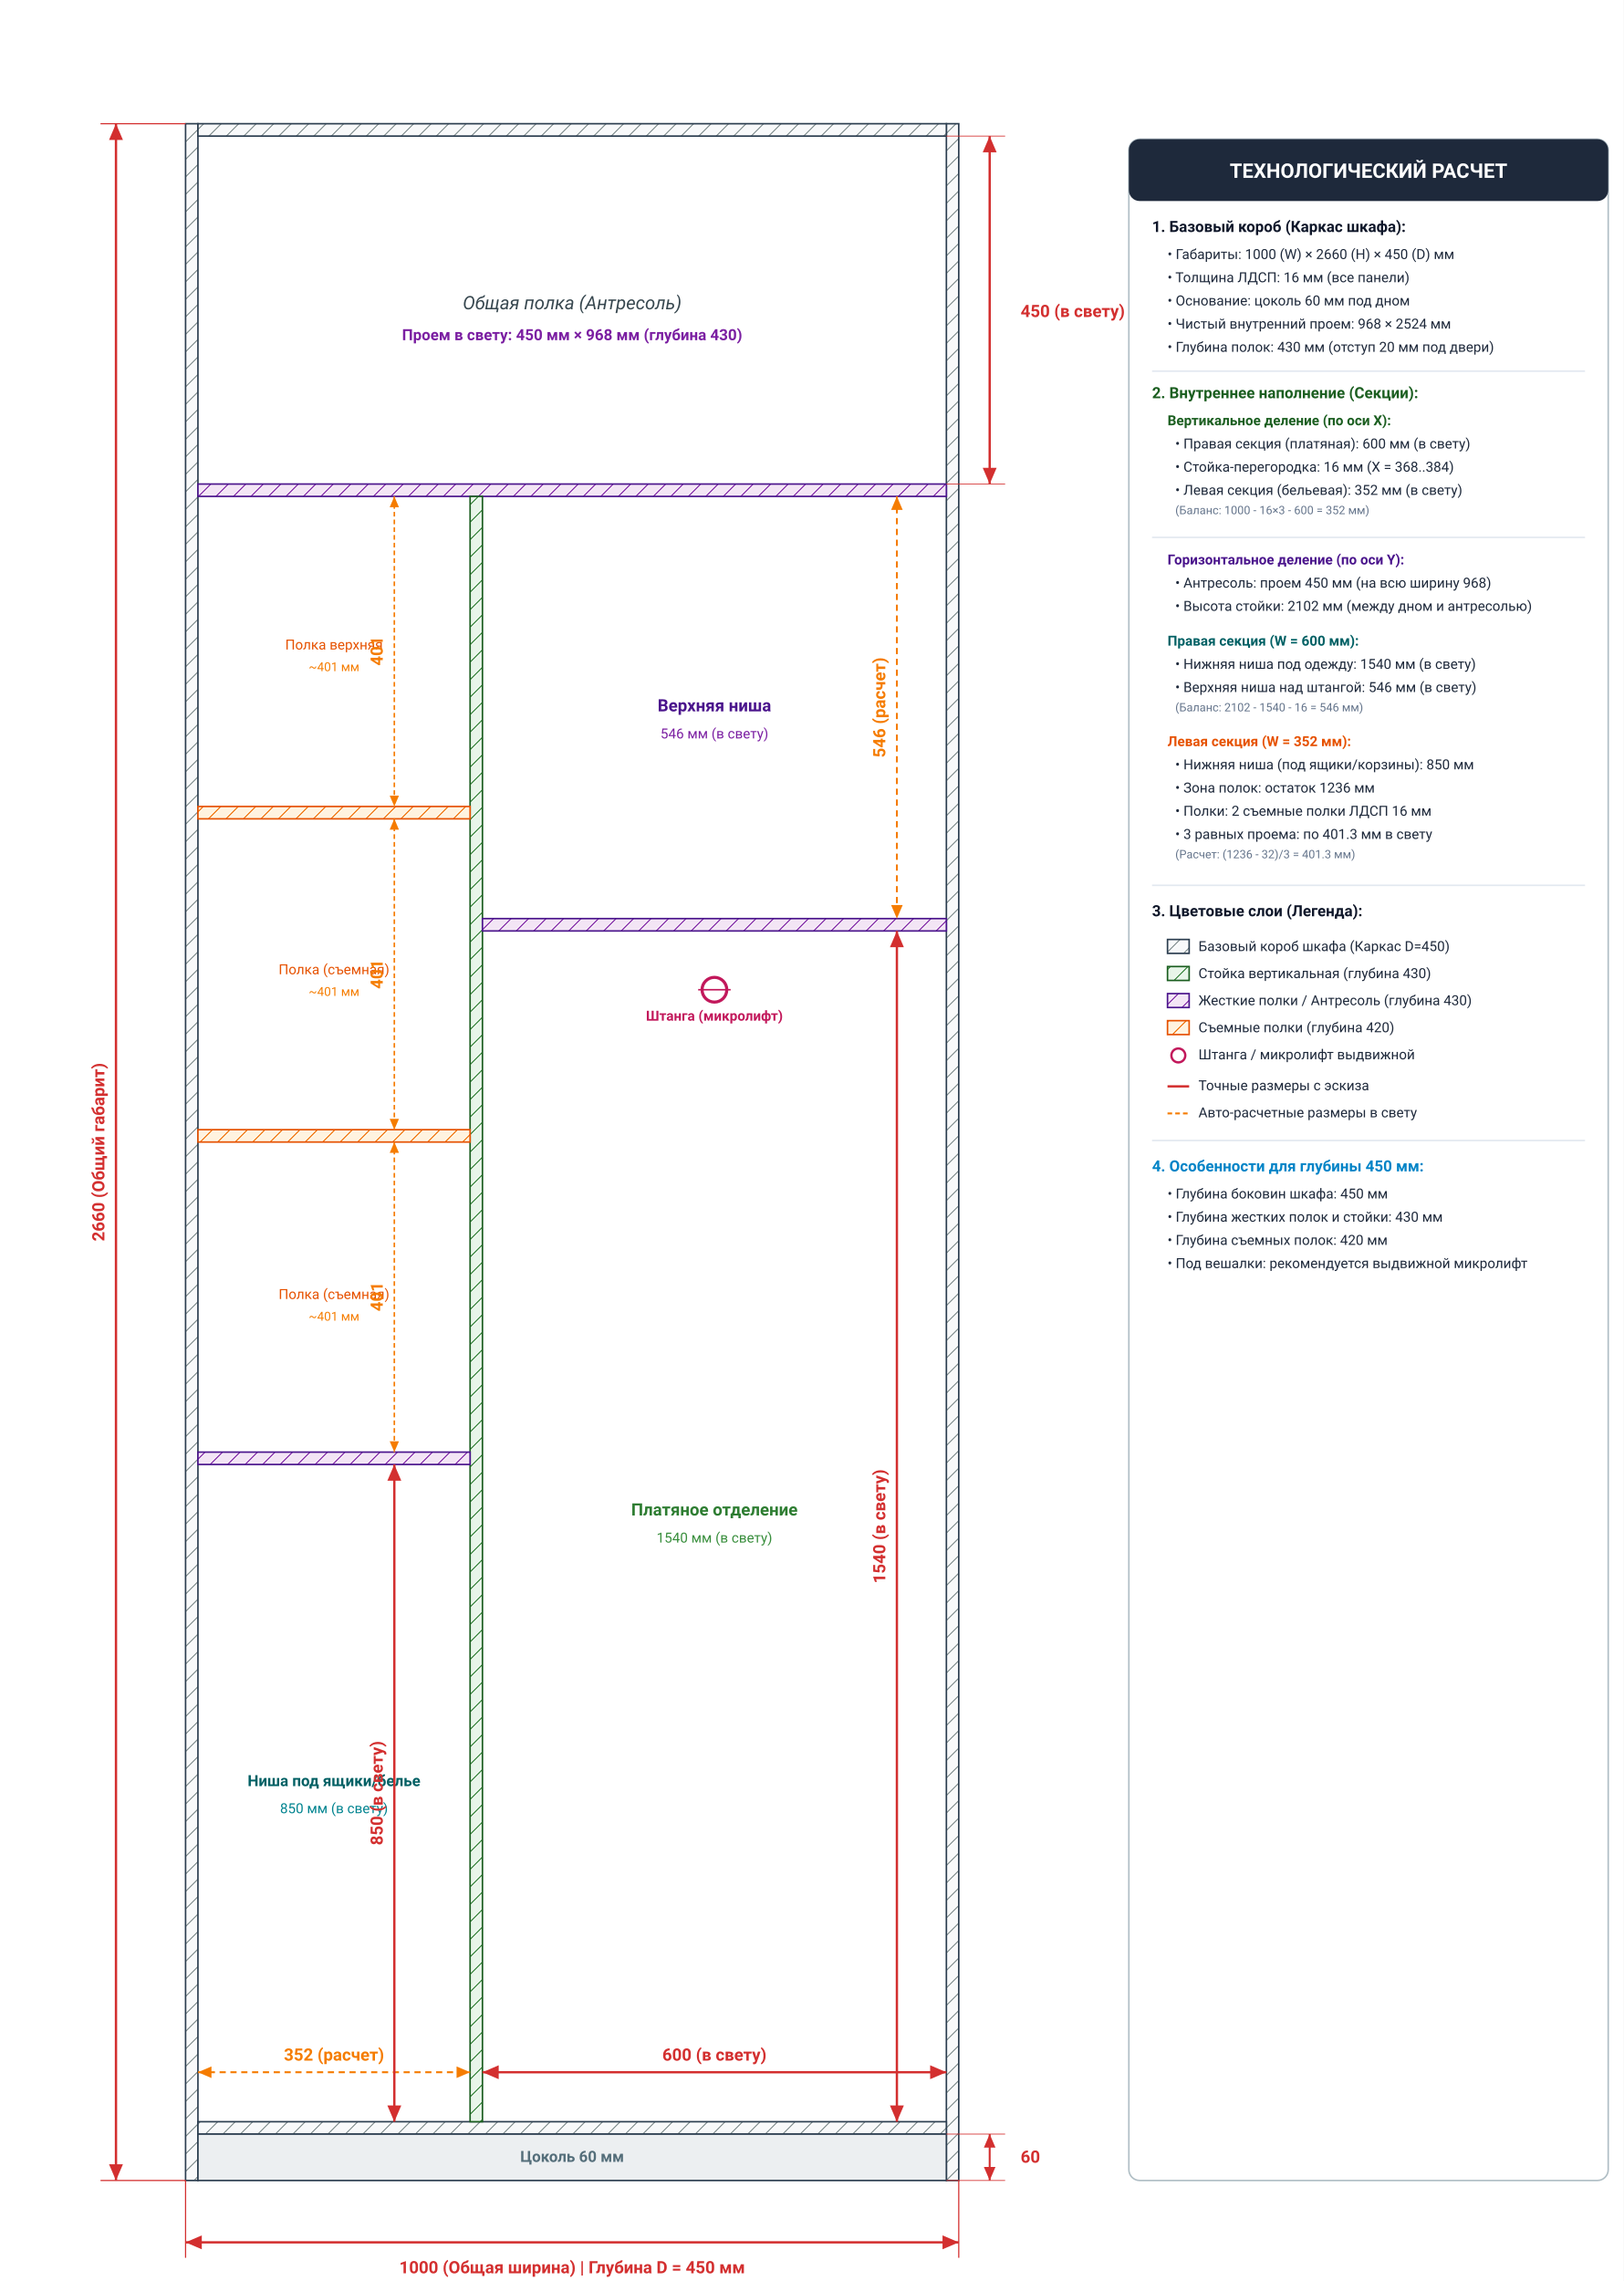
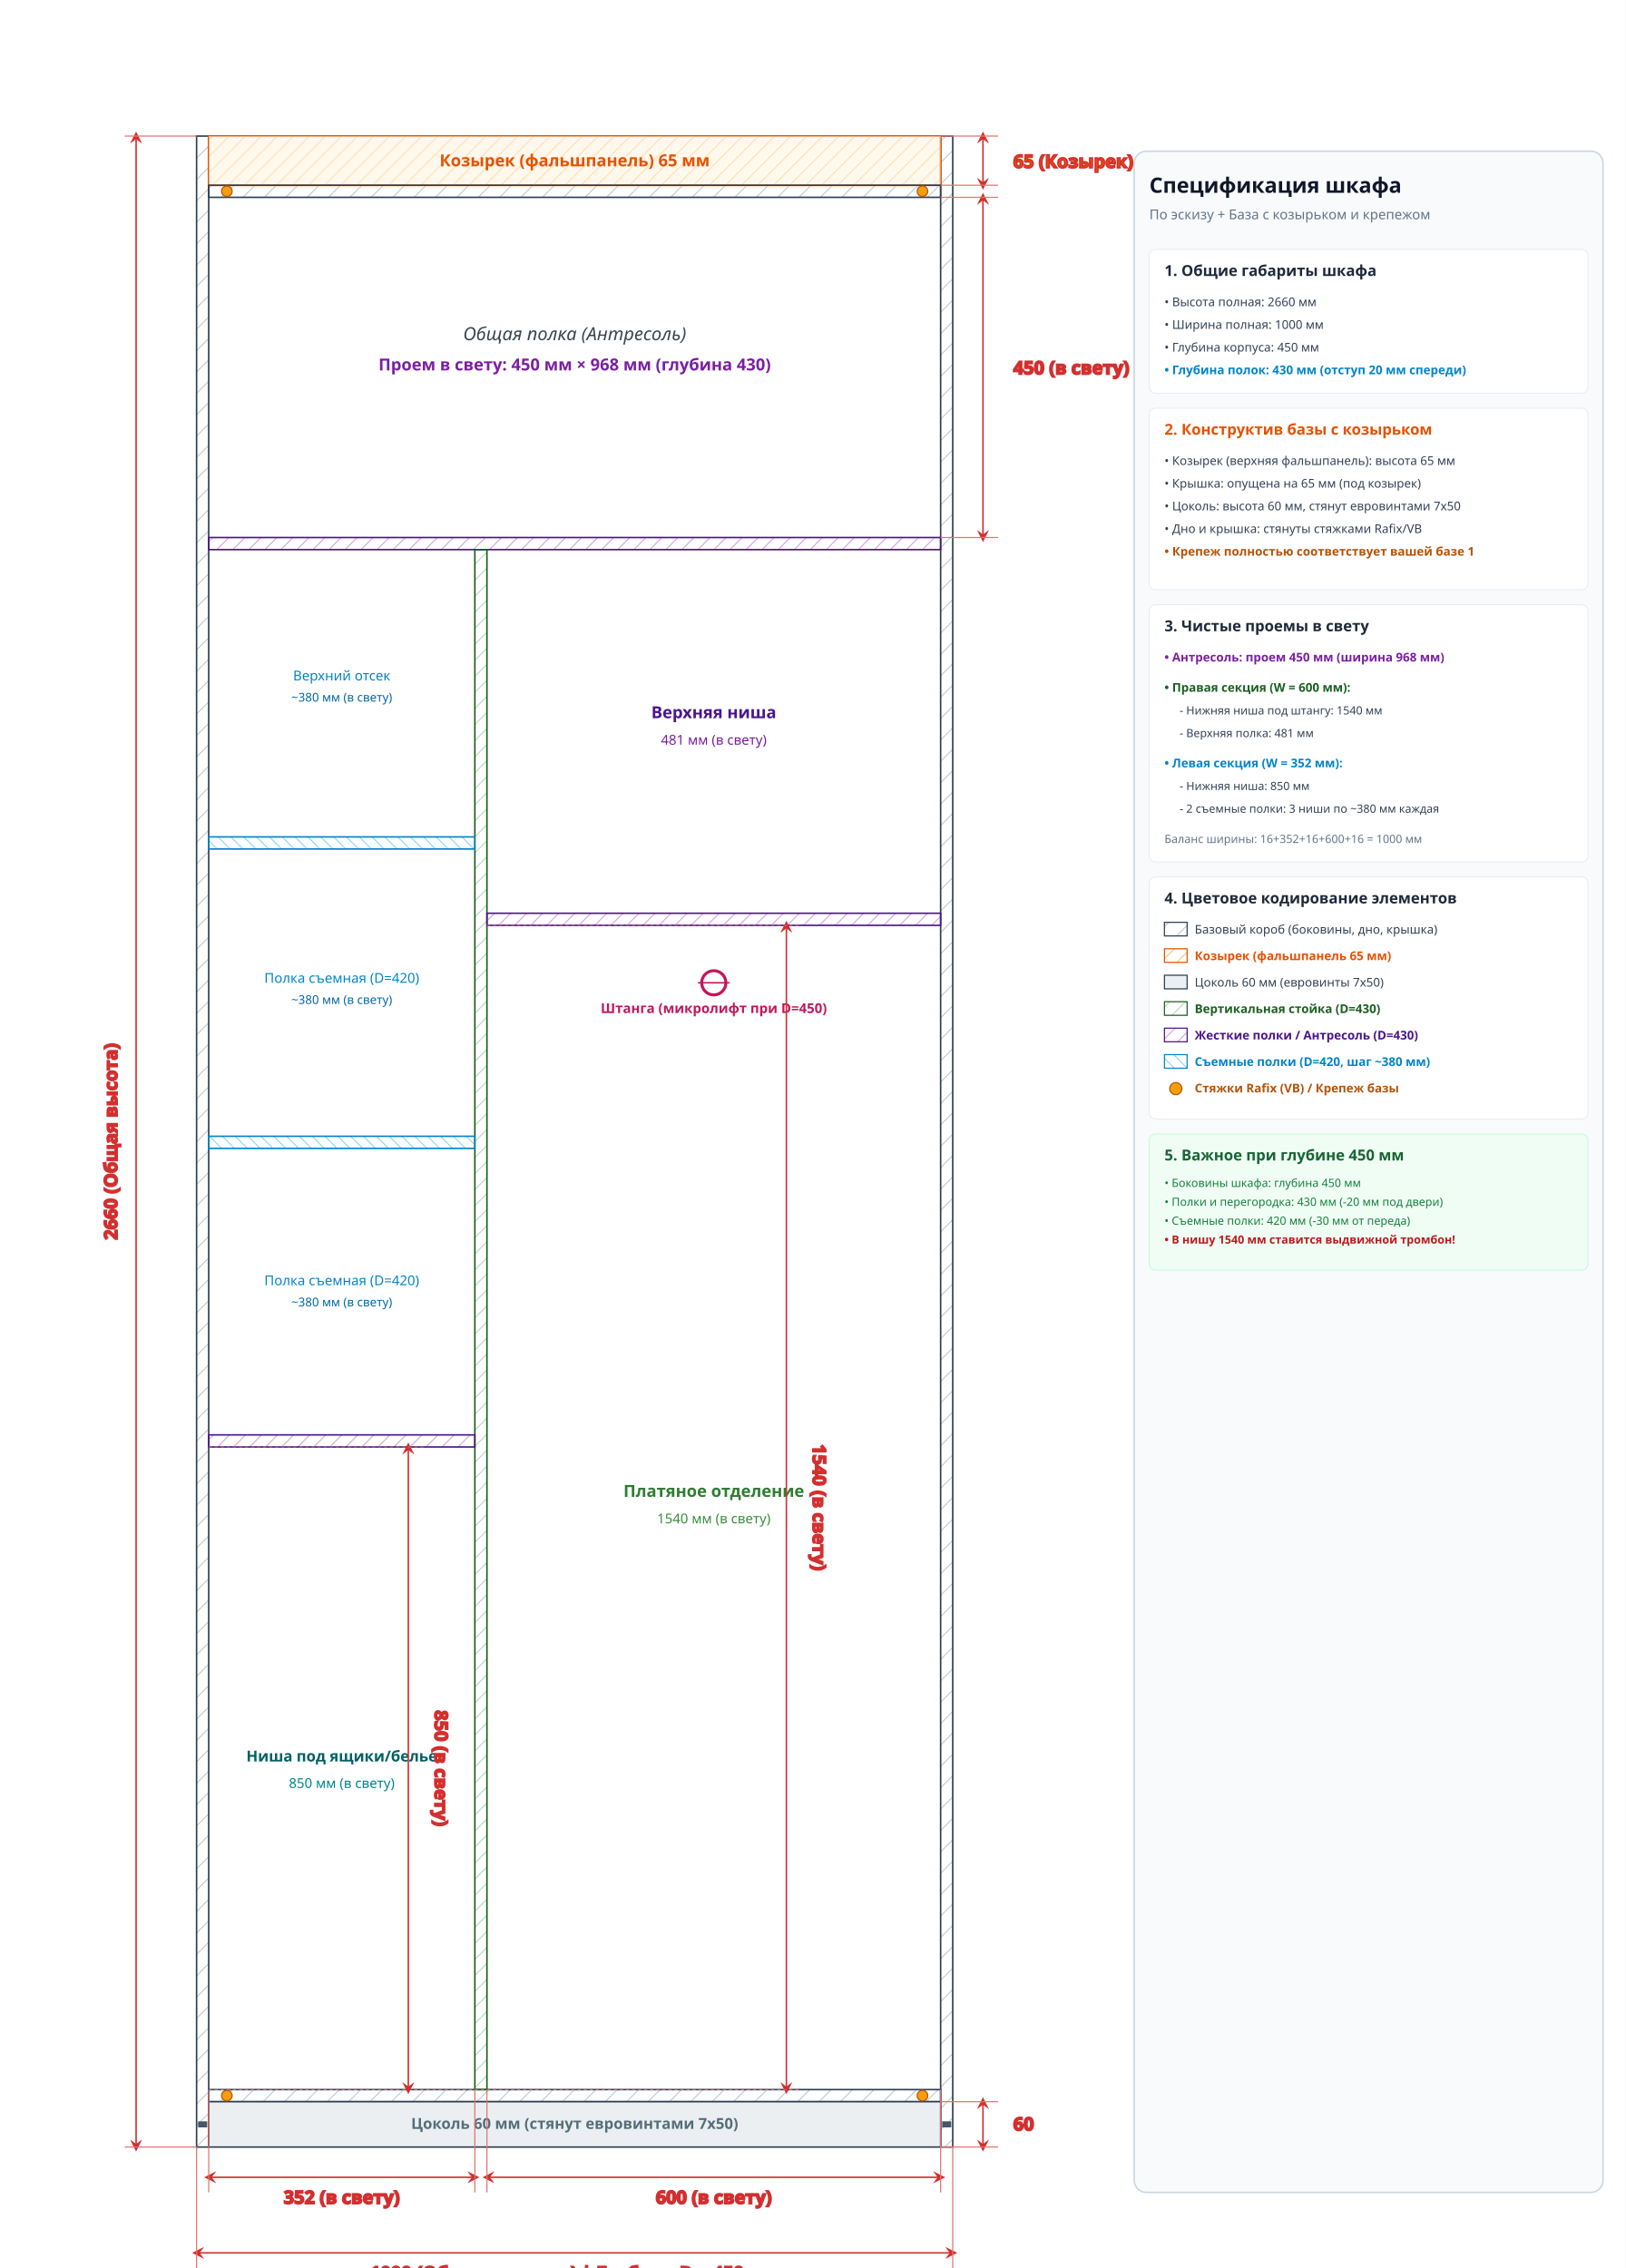
- <svg xmlns="http://www.w3.org/2000/svg" viewBox="-240 -160 2100 2950" width="100%" height="100%" style="background-color: #ffffff; font-family: 'Segoe UI', Roboto, Helvetica, sans-serif;">
+ <svg xmlns="http://www.w3.org/2000/svg" viewBox="-260 -180 2150 3000" width="100%" height="100%" font-family="Segoe UI, -apple-system, sans-serif">
  <defs>
-     <pattern id="hatch-carcass" width="16" height="16" patternTransform="rotate(45 0 0)" patternUnits="userSpaceOnUse">
-       <rect width="16" height="16" fill="#f8f9fa" />
-       <line x1="0" y1="0" x2="0" y2="16" stroke="#7f8c8d" stroke-width="2.5" />
+     <marker id="arrow-start" markerWidth="10" markerHeight="10" refX="5" refY="5" orient="auto">
+       <path d="M10,1 L2,5 L10,9 L7,5 Z" fill="#d32f2f" />
+     </marker>
+     <marker id="arrow-end" markerWidth="10" markerHeight="10" refX="5" refY="5" orient="auto">
+       <path d="M0,1 L8,5 L0,9 L3,5 Z" fill="#d32f2f" />
+     </marker>
+     <pattern id="hatch-carcass" width="20" height="20" patternTransform="rotate(45)" patternUnits="userSpaceOnUse">
+       <line x1="0" y1="0" x2="0" y2="20" stroke="#b0bec5" stroke-width="2" />
    </pattern>
-     <pattern id="hatch-post" width="16" height="16" patternTransform="rotate(45 0 0)" patternUnits="userSpaceOnUse">
-       <rect width="16" height="16" fill="#e8f5e9" />
-       <line x1="0" y1="0" x2="0" y2="16" stroke="#2e7d32" stroke-width="2.5" />
+     <pattern id="hatch-fixed" width="15" height="15" patternTransform="rotate(45)" patternUnits="userSpaceOnUse">
+       <line x1="0" y1="0" x2="0" y2="15" stroke="#ba68c8" stroke-width="1.5" />
    </pattern>
-     <pattern id="hatch-fixed" width="16" height="16" patternTransform="rotate(45 0 0)" patternUnits="userSpaceOnUse">
-       <rect width="16" height="16" fill="#f3e5f5" />
-       <line x1="0" y1="0" x2="0" y2="16" stroke="#7b1fa2" stroke-width="2.5" />
+     <pattern id="hatch-removable" width="12" height="12" patternTransform="rotate(-45)" patternUnits="userSpaceOnUse">
+       <line x1="0" y1="0" x2="0" y2="12" stroke="#38bdf8" stroke-width="1.5" />
    </pattern>
-     <pattern id="hatch-removable" width="16" height="16" patternTransform="rotate(45 0 0)" patternUnits="userSpaceOnUse">
-       <rect width="16" height="16" fill="#fff3e0" />
-       <line x1="0" y1="0" x2="0" y2="16" stroke="#ef6c00" stroke-width="2.5" />
+     <pattern id="hatch-post" width="15" height="15" patternTransform="rotate(45)" patternUnits="userSpaceOnUse">
+       <line x1="0" y1="0" x2="0" y2="15" stroke="#81c784" stroke-width="1.5" />
    </pattern>
-     <marker id="arr-red-start" markerWidth="8" markerHeight="8" refX="1" refY="4" orient="auto">
-       <path d="M8,1 L1,4 L8,7 z" fill="#d32f2f" />
-     </marker>
-     <marker id="arr-red-end" markerWidth="8" markerHeight="8" refX="7" refY="4" orient="auto">
-       <path d="M0,1 L7,4 L0,7 z" fill="#d32f2f" />
-     </marker>
-     <marker id="arr-warn-start" markerWidth="8" markerHeight="8" refX="1" refY="4" orient="auto">
-       <path d="M8,1 L1,4 L8,7 z" fill="#f57c00" />
-     </marker>
-     <marker id="arr-warn-end" markerWidth="8" markerHeight="8" refX="7" refY="4" orient="auto">
-       <path d="M0,1 L7,4 L0,7 z" fill="#f57c00" />
-     </marker>
+     <pattern id="hatch-visor" width="15" height="15" patternTransform="rotate(45)" patternUnits="userSpaceOnUse">
+       <line x1="0" y1="0" x2="0" y2="15" stroke="#ffb74d" stroke-width="2" />
+     </pattern>
  </defs>
  <g id="background">
-     <rect x="-240" y="-160" width="2100" height="2950" fill="#ffffff" />
+     <rect x="-260" y="-180" width="2150" height="3000" fill="#ffffff" />
  </g>
  <g id="cabinet" stroke-linecap="square">
    <rect x="0" y="0" width="16" height="2660" fill="url(#hatch-carcass)" stroke="#2c3e50" stroke-width="2" />
    <rect x="984" y="0" width="16" height="2660" fill="url(#hatch-carcass)" stroke="#2c3e50" stroke-width="2" />
-     <rect x="16" y="0" width="968" height="16" fill="url(#hatch-carcass)" stroke="#2c3e50" stroke-width="2" />
+     <rect x="16" y="0" width="968" height="65" fill="url(#hatch-visor)" stroke="#e65100" stroke-width="2.5" />
+     <rect x="16" y="0" width="968" height="65" fill="#fff3e0" opacity="0.6" />
+     <text x="500" y="40" font-size="22" fill="#e65100" font-weight="bold" text-anchor="middle">Козырек (фальшпанель) 65 мм</text>
+     <rect x="16" y="65" width="968" height="16" fill="url(#hatch-carcass)" stroke="#2c3e50" stroke-width="2" />
    <rect x="16" y="2584" width="968" height="16" fill="url(#hatch-carcass)" stroke="#2c3e50" stroke-width="2" />
    <rect x="16" y="2600" width="968" height="60" fill="#eceff1" stroke="#2c3e50" stroke-width="2" />
-     <text x="500" y="2636" font-size="20" fill="#546e7a" font-weight="bold" text-anchor="middle">Цоколь 60 мм</text>
-     <rect x="16" y="466" width="968" height="16" fill="url(#hatch-fixed)" stroke="#4a148c" stroke-width="2" />
-     <text x="500" y="240" font-size="24" fill="#37474f" font-style="italic" text-anchor="middle">Общая полка (Антресоль)</text>
-     <text x="500" y="280" font-size="20" fill="#7b1fa2" font-weight="bold" text-anchor="middle">Проем в свету: 450 мм × 968 мм (глубина 430)</text>
-     <rect x="368" y="482" width="16" height="2102" fill="url(#hatch-post)" stroke="#1b5e20" stroke-width="2" />
+     <text x="500" y="2636" font-size="20" fill="#546e7a" font-weight="bold" text-anchor="middle">Цоколь 60 мм (стянут евровинтами 7х50)</text>
+     <rect x="16" y="531" width="968" height="16" fill="url(#hatch-fixed)" stroke="#4a148c" stroke-width="2" />
+     <text x="500" y="270" font-size="24" fill="#37474f" font-style="italic" text-anchor="middle">Общая полка (Антресоль)</text>
+     <text x="500" y="310" font-size="22" fill="#7b1fa2" font-weight="bold" text-anchor="middle">Проем в свету: 450 мм × 968 мм (глубина 430)</text>
+     <rect x="368" y="547" width="16" height="2037" fill="url(#hatch-post)" stroke="#1b5e20" stroke-width="2" />
    <rect x="384" y="1028" width="600" height="16" fill="url(#hatch-fixed)" stroke="#4a148c" stroke-width="2" />
-     <text x="684" y="760" font-size="22" fill="#4a148c" font-weight="bold" text-anchor="middle">Верхняя ниша</text>
-     <text x="684" y="795" font-size="18" fill="#7b1fa2" text-anchor="middle">546 мм (в свету)</text>
+     <text x="684" y="770" font-size="22" fill="#4a148c" font-weight="bold" text-anchor="middle">Верхняя ниша</text>
+     <text x="684" y="805" font-size="18" fill="#7b1fa2" text-anchor="middle">481 мм (в свету)</text>
    <circle cx="684" cy="1120" r="16" fill="none" stroke="#c2185b" stroke-width="4" />
    <line x1="664" y1="1120" x2="704" y2="1120" stroke="#c2185b" stroke-width="2" />
-     <text x="684" y="1160" font-size="18" fill="#c2185b" font-weight="bold" text-anchor="middle">Штанга (микролифт)</text>
+     <text x="684" y="1160" font-size="18" fill="#c2185b" font-weight="bold" text-anchor="middle">Штанга (микролифт при D=450)</text>
    <text x="684" y="1800" font-size="22" fill="#2e7d32" font-weight="bold" text-anchor="middle">Платяное отделение</text>
    <text x="684" y="1835" font-size="18" fill="#388e3c" text-anchor="middle">1540 мм (в свету)</text>
    <rect x="16" y="1718" width="352" height="16" fill="url(#hatch-fixed)" stroke="#4a148c" stroke-width="2" />
    <text x="192" y="2150" font-size="20" fill="#006064" font-weight="bold" text-anchor="middle">Ниша под ящики/белье</text>
    <text x="192" y="2185" font-size="18" fill="#00838f" text-anchor="middle">850 мм (в свету)</text>
-     <rect x="16" y="1301" width="352" height="16" fill="url(#hatch-removable)" stroke="#e65100" stroke-width="2" />
-     <text x="192" y="1520" font-size="18" fill="#e65100" text-anchor="middle">Полка (съемная)</text>
-     <text x="192" y="1548" font-size="16" fill="#f57c00" text-anchor="middle">~401 мм</text>
-     <rect x="16" y="883" width="352" height="16" fill="url(#hatch-removable)" stroke="#e65100" stroke-width="2" />
-     <text x="192" y="1100" font-size="18" fill="#e65100" text-anchor="middle">Полка (съемная)</text>
-     <text x="192" y="1128" font-size="16" fill="#f57c00" text-anchor="middle">~401 мм</text>
-     <text x="192" y="680" font-size="18" fill="#e65100" text-anchor="middle">Полка верхняя</text>
-     <text x="192" y="708" font-size="16" fill="#f57c00" text-anchor="middle">~401 мм</text>
+     <rect x="16" y="1323" width="352" height="16" fill="url(#hatch-removable)" stroke="#0284c7" stroke-width="2" />
+     <text x="192" y="1520" font-size="18" fill="#0284c7" text-anchor="middle">Полка съемная (D=420)</text>
+     <text x="192" y="1548" font-size="16" fill="#0369a1" text-anchor="middle">~380 мм (в свету)</text>
+     <rect x="16" y="927" width="352" height="16" fill="url(#hatch-removable)" stroke="#0284c7" stroke-width="2" />
+     <text x="192" y="1120" font-size="18" fill="#0284c7" text-anchor="middle">Полка съемная (D=420)</text>
+     <text x="192" y="1148" font-size="16" fill="#0369a1" text-anchor="middle">~380 мм (в свету)</text>
+     <text x="192" y="720" font-size="18" fill="#0284c7" text-anchor="middle">Верхний отсек</text>
+     <text x="192" y="748" font-size="16" fill="#0369a1" text-anchor="middle">~380 мм (в свету)</text>
+     <circle cx="40" cy="2592" r="7" fill="#f59e0b" stroke="#b45309" stroke-width="1.5" />
+     <circle cx="960" cy="2592" r="7" fill="#f59e0b" stroke="#b45309" stroke-width="1.5" />
+     <circle cx="40" cy="73" r="7" fill="#f59e0b" stroke="#b45309" stroke-width="1.5" />
+     <circle cx="960" cy="73" r="7" fill="#f59e0b" stroke="#b45309" stroke-width="1.5" />
+     <rect x="2" y="2626" width="12" height="8" fill="#475569" />
+     <rect x="986" y="2626" width="12" height="8" fill="#475569" />
  </g>
-   <g id="dimensions" font-size="22" font-weight="bold">
-     <line x1="-90" y1="0" x2="-90" y2="2660" stroke="#d32f2f" stroke-width="3" marker-start="url(#arr-red-start)" marker-end="url(#arr-red-end)" />
-     <line x1="-110" y1="0" x2="0" y2="0" stroke="#d32f2f" stroke-width="1.5" />
-     <line x1="-110" y1="2660" x2="0" y2="2660" stroke="#d32f2f" stroke-width="1.5" />
-     <text x="-105" y="1330" fill="#d32f2f" text-anchor="middle" transform="rotate(-90 -105 1330)">2660 (Общий габарит)</text>
-     <line x1="0" y1="2740" x2="1000" y2="2740" stroke="#d32f2f" stroke-width="3" marker-start="url(#arr-red-start)" marker-end="url(#arr-red-end)" />
-     <line x1="0" y1="2660" x2="0" y2="2760" stroke="#d32f2f" stroke-width="1.5" />
-     <line x1="1000" y1="2660" x2="1000" y2="2760" stroke="#d32f2f" stroke-width="1.5" />
-     <text x="500" y="2780" fill="#d32f2f" text-anchor="middle">1000 (Общая ширина) | Глубина D = 450 мм</text>
-     <line x1="1040" y1="2600" x2="1040" y2="2660" stroke="#d32f2f" stroke-width="2.5" marker-start="url(#arr-red-start)" marker-end="url(#arr-red-end)" />
-     <line x1="984" y1="2600" x2="1060" y2="2600" stroke="#d32f2f" stroke-width="1" />
-     <line x1="984" y1="2660" x2="1060" y2="2660" stroke="#d32f2f" stroke-width="1" />
-     <text x="1080" y="2637" fill="#d32f2f" text-anchor="start">60</text>
-     <line x1="1040" y1="16" x2="1040" y2="466" stroke="#d32f2f" stroke-width="3" marker-start="url(#arr-red-start)" marker-end="url(#arr-red-end)" />
-     <line x1="984" y1="16" x2="1060" y2="16" stroke="#d32f2f" stroke-width="1" />
-     <line x1="984" y1="466" x2="1060" y2="466" stroke="#d32f2f" stroke-width="1" />
-     <text x="1080" y="250" fill="#d32f2f" text-anchor="start">450 (в свету)</text>
-     <line x1="920" y1="1044" x2="920" y2="2584" stroke="#d32f2f" stroke-width="3" marker-start="url(#arr-red-start)" marker-end="url(#arr-red-end)" />
-     <text x="905" y="1814" fill="#d32f2f" text-anchor="middle" transform="rotate(-90 905 1814)">1540 (в свету)</text>
-     <line x1="920" y1="482" x2="920" y2="1028" stroke="#f57c00" stroke-width="2.5" stroke-dasharray="8,6" marker-start="url(#arr-warn-start)" marker-end="url(#arr-warn-end)" />
-     <text x="905" y="755" fill="#f57c00" text-anchor="middle" transform="rotate(-90 905 755)">546 (расчет)</text>
-     <line x1="384" y1="2520" x2="984" y2="2520" stroke="#d32f2f" stroke-width="3" marker-start="url(#arr-red-start)" marker-end="url(#arr-red-end)" />
-     <text x="684" y="2505" fill="#d32f2f" text-anchor="middle">600 (в свету)</text>
-     <line x1="16" y1="2520" x2="368" y2="2520" stroke="#f57c00" stroke-width="2.5" stroke-dasharray="8,6" marker-start="url(#arr-warn-start)" marker-end="url(#arr-warn-end)" />
-     <text x="192" y="2505" fill="#f57c00" text-anchor="middle">352 (расчет)</text>
-     <line x1="270" y1="1734" x2="270" y2="2584" stroke="#d32f2f" stroke-width="3" marker-start="url(#arr-red-start)" marker-end="url(#arr-red-end)" />
-     <text x="255" y="2159" fill="#d32f2f" text-anchor="middle" transform="rotate(-90 255 2159)">850 (в свету)</text>
-     <line x1="270" y1="482" x2="270" y2="883" stroke="#f57c00" stroke-width="2" stroke-dasharray="6,4" marker-start="url(#arr-warn-start)" marker-end="url(#arr-warn-end)" />
-     <text x="255" y="682" fill="#f57c00" text-anchor="middle" transform="rotate(-90 255 682)">401</text>
-     <line x1="270" y1="899" x2="270" y2="1301" stroke="#f57c00" stroke-width="2" stroke-dasharray="6,4" marker-start="url(#arr-warn-start)" marker-end="url(#arr-warn-end)" />
-     <text x="255" y="1100" fill="#f57c00" text-anchor="middle" transform="rotate(-90 255 1100)">401</text>
-     <line x1="270" y1="1317" x2="270" y2="1718" stroke="#f57c00" stroke-width="2" stroke-dasharray="6,4" marker-start="url(#arr-warn-start)" marker-end="url(#arr-warn-end)" />
-     <text x="255" y="1517" fill="#f57c00" text-anchor="middle" transform="rotate(-90 255 1517)">401</text>
+   <g id="dimensions" stroke="#d32f2f" stroke-width="2" font-size="24" font-weight="bold" fill="#d32f2f">
+     <line x1="-80" y1="0" x2="-80" y2="2660" marker-start="url(#arrow-start)" marker-end="url(#arrow-end)" />
+     <line x1="-95" y1="0" x2="0" y2="0" stroke="#e57373" stroke-width="1.5" />
+     <line x1="-95" y1="2660" x2="0" y2="2660" stroke="#e57373" stroke-width="1.5" />
+     <g transform="translate(-105, 1330) rotate(-90)">
+       <text x="0" y="0" text-anchor="middle">2660 (Общая высота)</text>
+     </g>
+     <line x1="1040" y1="0" x2="1040" y2="65" marker-start="url(#arrow-start)" marker-end="url(#arrow-end)" />
+     <line x1="984" y1="0" x2="1060" y2="0" stroke="#e57373" stroke-width="1.5" />
+     <line x1="984" y1="65" x2="1060" y2="65" stroke="#e57373" stroke-width="1.5" />
+     <text x="1080" y="42" fill="#e65100" text-anchor="start">65 (Козырек)</text>
+     <line x1="1040" y1="81" x2="1040" y2="531" marker-start="url(#arrow-start)" marker-end="url(#arrow-end)" />
+     <line x1="984" y1="81" x2="1060" y2="81" stroke="#e57373" stroke-width="1.5" />
+     <line x1="984" y1="531" x2="1060" y2="531" stroke="#e57373" stroke-width="1.5" />
+     <text x="1080" y="315" fill="#d32f2f" text-anchor="start">450 (в свету)</text>
+     <line x1="780" y1="1044" x2="780" y2="2584" marker-start="url(#arrow-start)" marker-end="url(#arrow-end)" />
+     <line x1="384" y1="1044" x2="800" y2="1044" stroke="#e57373" stroke-width="1" stroke-dasharray="4,4" />
+     <line x1="16" y1="2584" x2="800" y2="2584" stroke="#e57373" stroke-width="1" stroke-dasharray="4,4" />
+     <g transform="translate(815, 1814) rotate(90)">
+       <text x="0" y="0" text-anchor="middle">1540 (в свету)</text>
+     </g>
+     <line x1="280" y1="1734" x2="280" y2="2584" marker-start="url(#arrow-start)" marker-end="url(#arrow-end)" />
+     <line x1="16" y1="1734" x2="300" y2="1734" stroke="#e57373" stroke-width="1" stroke-dasharray="4,4" />
+     <g transform="translate(315, 2159) rotate(90)">
+       <text x="0" y="0" text-anchor="middle">850 (в свету)</text>
+     </g>
+     <line x1="1040" y1="2600" x2="1040" y2="2660" marker-start="url(#arrow-start)" marker-end="url(#arrow-end)" />
+     <line x1="984" y1="2600" x2="1060" y2="2600" stroke="#e57373" stroke-width="1.5" />
+     <line x1="984" y1="2660" x2="1060" y2="2660" stroke="#e57373" stroke-width="1.5" />
+     <text x="1080" y="2638" text-anchor="start">60</text>
+     <line x1="384" y1="2700" x2="984" y2="2700" marker-start="url(#arrow-start)" marker-end="url(#arrow-end)" />
+     <line x1="384" y1="2584" x2="384" y2="2720" stroke="#e57373" stroke-width="1.5" />
+     <line x1="984" y1="2584" x2="984" y2="2720" stroke="#e57373" stroke-width="1.5" />
+     <text x="684" y="2735" text-anchor="middle">600 (в свету)</text>
+     <line x1="16" y1="2700" x2="368" y2="2700" marker-start="url(#arrow-start)" marker-end="url(#arrow-end)" />
+     <line x1="16" y1="2584" x2="16" y2="2720" stroke="#e57373" stroke-width="1.5" />
+     <line x1="368" y1="2584" x2="368" y2="2720" stroke="#e57373" stroke-width="1.5" />
+     <text x="192" y="2735" text-anchor="middle">352 (в свету)</text>
+     <line x1="0" y1="2800" x2="1000" y2="2800" marker-start="url(#arrow-start)" marker-end="url(#arrow-end)" />
+     <line x1="0" y1="2660" x2="0" y2="2820" stroke="#e57373" stroke-width="1.5" />
+     <line x1="1000" y1="2660" x2="1000" y2="2820" stroke="#e57373" stroke-width="1.5" />
+     <text x="500" y="2835" fill="#d32f2f" text-anchor="middle">1000 (Общая ширина) | Глубина D = 450 мм</text>
  </g>
-   <g id="info-panel" transform="translate(1220, 20)">
-     <rect x="0" y="0" width="620" height="2640" rx="14" fill="#ffffff" stroke="#b0bec5" stroke-width="2" />
-     <rect x="0" y="0" width="620" height="80" rx="14" fill="#1e293b" />
-     <text x="310" y="50" font-size="26" fill="#ffffff" font-weight="bold" text-anchor="middle">ТЕХНОЛОГИЧЕСКИЙ РАСЧЕТ</text>
-     <g transform="translate(30, 120)" font-size="18" fill="#1e293b">
-       <text x="0" y="0" font-size="20" font-weight="bold" fill="#0f172a">1. Базовый короб (Каркас шкафа):</text>
-       <text x="20" y="35">• Габариты: 1000 (W) × 2660 (H) × 450 (D) мм</text>
-       <text x="20" y="65">• Толщина ЛДСП: 16 мм (все панели)</text>
-       <text x="20" y="95">• Основание: цоколь 60 мм под дном</text>
-       <text x="20" y="125">• Чистый внутренний проем: 968 × 2524 мм</text>
-       <text x="20" y="155">• Глубина полок: 430 мм (отступ 20 мм под двери)</text>
-       <line x1="0" y1="180" x2="560" y2="180" stroke="#e2e8f0" stroke-width="2" />
-       <text x="0" y="215" font-size="20" font-weight="bold" fill="#1b5e20">2. Внутреннее наполнение (Секции):</text>
-       <text x="20" y="250" font-weight="bold" fill="#1b5e20">Вертикальное деление (по оси X):</text>
-       <text x="30" y="280">• Правая секция (платяная): 600 мм (в свету)</text>
-       <text x="30" y="310">• Стойка-перегородка: 16 мм (X = 368..384)</text>
-       <text x="30" y="340">• Левая секция (бельевая): 352 мм (в свету)</text>
-       <text x="30" y="365" font-size="15" fill="#64748b">  (Баланс: 1000 - 16×3 - 600 = 352 мм)</text>
-       <line x1="0" y1="395" x2="560" y2="395" stroke="#e2e8f0" stroke-width="2" />
-       <text x="20" y="430" font-weight="bold" fill="#4a148c">Горизонтальное деление (по оси Y):</text>
-       <text x="30" y="460">• Антресоль: проем 450 мм (на всю ширину 968)</text>
-       <text x="30" y="490">• Высота стойки: 2102 мм (между дном и антресолью)</text>
-       <text x="20" y="535" font-weight="bold" fill="#006064">Правая секция (W = 600 мм):</text>
-       <text x="30" y="565">• Нижняя ниша под одежду: 1540 мм (в свету)</text>
-       <text x="30" y="595">• Верхняя ниша над штангой: 546 мм (в свету)</text>
-       <text x="30" y="620" font-size="15" fill="#64748b">  (Баланс: 2102 - 1540 - 16 = 546 мм)</text>
-       <text x="20" y="665" font-weight="bold" fill="#e65100">Левая секция (W = 352 мм):</text>
-       <text x="30" y="695">• Нижняя ниша (под ящики/корзины): 850 мм</text>
-       <text x="30" y="725">• Зона полок: остаток 1236 мм</text>
-       <text x="30" y="755">• Полки: 2 съемные полки ЛДСП 16 мм</text>
-       <text x="30" y="785">• 3 равных проема: по 401.3 мм в свету</text>
-       <text x="30" y="810" font-size="15" fill="#64748b">  (Расчет: (1236 - 32)/3 = 401.3 мм)</text>
-       <line x1="0" y1="845" x2="560" y2="845" stroke="#e2e8f0" stroke-width="2" />
-       <text x="0" y="885" font-size="20" font-weight="bold" fill="#0f172a">3. Цветовые слои (Легенда):</text>
-       <rect x="20" y="915" width="28" height="18" fill="url(#hatch-carcass)" stroke="#2c3e50" stroke-width="2" />
-       <text x="60" y="930">Базовый короб шкафа (Каркас D=450)</text>
-       <rect x="20" y="950" width="28" height="18" fill="url(#hatch-post)" stroke="#1b5e20" stroke-width="2" />
-       <text x="60" y="965">Стойка вертикальная (глубина 430)</text>
-       <rect x="20" y="985" width="28" height="18" fill="url(#hatch-fixed)" stroke="#4a148c" stroke-width="2" />
-       <text x="60" y="1000">Жесткие полки / Антресоль (глубина 430)</text>
-       <rect x="20" y="1020" width="28" height="18" fill="url(#hatch-removable)" stroke="#e65100" stroke-width="2" />
-       <text x="60" y="1035">Съемные полки (глубина 420)</text>
-       <circle cx="34" cy="1065" r="9" fill="none" stroke="#c2185b" stroke-width="3" />
-       <text x="60" y="1070">Штанга / микролифт выдвижной</text>
-       <line x1="20" y1="1105" x2="48" y2="1105" stroke="#d32f2f" stroke-width="3" />
-       <text x="60" y="1110">Точные размеры с эскиза</text>
-       <line x1="20" y1="1140" x2="48" y2="1140" stroke="#f57c00" stroke-width="2.5" stroke-dasharray="6,4" />
-       <text x="60" y="1145">Авто-расчетные размеры в свету</text>
-       <line x1="0" y1="1175" x2="560" y2="1175" stroke="#e2e8f0" stroke-width="2" />
-       <text x="0" y="1215" font-size="20" font-weight="bold" fill="#0284c7">4. Особенности для глубины 450 мм:</text>
-       <text x="20" y="1250">• Глубина боковин шкафа: 450 мм</text>
-       <text x="20" y="1280">• Глубина жестких полок и стойки: 430 мм</text>
-       <text x="20" y="1310">• Глубина съемных полок: 420 мм</text>
-       <text x="20" y="1340">• Под вешалки: рекомендуется выдвижной микролифт</text>
+   <g id="info-panel" transform="translate(1260, 40)">
+     <rect x="-20" y="-20" width="620" height="2700" rx="16" fill="#f8fafc" stroke="#cbd5e1" stroke-width="2" />
+     <text x="0" y="35" font-size="28" font-weight="bold" fill="#0f172a">Спецификация шкафа</text>
+     <text x="0" y="70" font-size="18" fill="#64748b">По эскизу + База с козырьком и крепежом</text>
+     <g transform="translate(0, 110)">
+       <rect x="0" y="0" width="580" height="190" rx="8" fill="#ffffff" stroke="#e2e8f0" />
+       <text x="20" y="35" font-size="20" font-weight="bold" fill="#1e293b">1. Общие габариты шкафа</text>
+       <text x="20" y="75" font-size="16" fill="#334155">• Высота полная: 2660 мм</text>
+       <text x="20" y="105" font-size="16" fill="#334155">• Ширина полная: 1000 мм</text>
+       <text x="20" y="135" font-size="16" fill="#334155">• Глубина корпуса: 450 мм</text>
+       <text x="20" y="165" font-size="16" fill="#0284c7" font-weight="bold">• Глубина полок: 430 мм (отступ 20 мм спереди)</text>
+     </g>
+     <g transform="translate(0, 320)">
+       <rect x="0" y="0" width="580" height="240" rx="8" fill="#ffffff" stroke="#e2e8f0" />
+       <text x="20" y="35" font-size="20" font-weight="bold" fill="#e65100">2. Конструктив базы с козырьком</text>
+       <text x="20" y="75" font-size="16" fill="#334155">• Козырек (верхняя фальшпанель): высота 65 мм</text>
+       <text x="20" y="105" font-size="16" fill="#334155">• Крышка: опущена на 65 мм (под козырек)</text>
+       <text x="20" y="135" font-size="16" fill="#334155">• Цоколь: высота 60 мм, стянут евровинтами 7х50</text>
+       <text x="20" y="165" font-size="16" fill="#334155">• Дно и крышка: стянуты стяжками Rafix/VB</text>
+       <text x="20" y="195" font-size="16" fill="#b45309" font-weight="bold">• Крепеж полностью соответствует вашей базе 1</text>
+     </g>
+     <g transform="translate(0, 580)">
+       <rect x="0" y="0" width="580" height="340" rx="8" fill="#ffffff" stroke="#e2e8f0" />
+       <text x="20" y="35" font-size="20" font-weight="bold" fill="#1e293b">3. Чистые проемы в свету</text>
+       <text x="20" y="75" font-size="16" fill="#7b1fa2" font-weight="bold">• Антресоль: проем 450 мм (ширина 968 мм)</text>
+       <text x="20" y="115" font-size="16" fill="#1b5e20" font-weight="bold">• Правая секция (W = 600 мм):</text>
+       <text x="40" y="145" font-size="15" fill="#334155">- Нижняя ниша под штангу: 1540 мм</text>
+       <text x="40" y="175" font-size="15" fill="#334155">- Верхняя полка: 481 мм</text>
+       <text x="20" y="215" font-size="16" fill="#0284c7" font-weight="bold">• Левая секция (W = 352 мм):</text>
+       <text x="40" y="245" font-size="15" fill="#334155">- Нижняя ниша: 850 мм</text>
+       <text x="40" y="275" font-size="15" fill="#334155">- 2 съемные полки: 3 ниши по ~380 мм каждая</text>
+       <text x="20" y="315" font-size="15" fill="#64748b">Баланс ширины: 16+352+16+600+16 = 1000 мм</text>
+     </g>
+     <g transform="translate(0, 940)">
+       <rect x="0" y="0" width="580" height="320" rx="8" fill="#ffffff" stroke="#e2e8f0" />
+       <text x="20" y="35" font-size="20" font-weight="bold" fill="#1e293b">4. Цветовое кодирование элементов</text>
+       <rect x="20" y="60" width="30" height="18" fill="url(#hatch-carcass)" stroke="#2c3e50" stroke-width="1.5" />
+       <text x="60" y="75" font-size="16" fill="#334155">Базовый короб (боковины, дно, крышка)</text>
+       <rect x="20" y="95" width="30" height="18" fill="url(#hatch-visor)" stroke="#e65100" stroke-width="1.5" />
+       <text x="60" y="110" font-size="16" fill="#e65100" font-weight="bold">Козырек (фальшпанель 65 мм)</text>
+       <rect x="20" y="130" width="30" height="18" fill="#eceff1" stroke="#2c3e50" stroke-width="1.5" />
+       <text x="60" y="145" font-size="16" fill="#334155">Цоколь 60 мм (евровинты 7х50)</text>
+       <rect x="20" y="165" width="30" height="18" fill="url(#hatch-post)" stroke="#1b5e20" stroke-width="1.5" />
+       <text x="60" y="180" font-size="16" fill="#1b5e20" font-weight="bold">Вертикальная стойка (D=430)</text>
+       <rect x="20" y="200" width="30" height="18" fill="url(#hatch-fixed)" stroke="#4a148c" stroke-width="1.5" />
+       <text x="60" y="215" font-size="16" fill="#4a148c" font-weight="bold">Жесткие полки / Антресоль (D=430)</text>
+       <rect x="20" y="235" width="30" height="18" fill="url(#hatch-removable)" stroke="#0284c7" stroke-width="1.5" />
+       <text x="60" y="250" font-size="16" fill="#0284c7" font-weight="bold">Съемные полки (D=420, шаг ~380 мм)</text>
+       <circle cx="35" cy="280" r="8" fill="#f59e0b" stroke="#b45309" stroke-width="1.5" />
+       <text x="60" y="285" font-size="16" fill="#b45309" font-weight="bold">Стяжки Rafix (VB) / Крепеж базы</text>
+     </g>
+     <g transform="translate(0, 1280)">
+       <rect x="0" y="0" width="580" height="180" rx="8" fill="#f0fdf4" stroke="#bbf7d0" />
+       <text x="20" y="35" font-size="20" font-weight="bold" fill="#166534">5. Важное при глубине 450 мм</text>
+       <text x="20" y="70" font-size="15" fill="#15803d">• Боковины шкафа: глубина 450 мм</text>
+       <text x="20" y="95" font-size="15" fill="#15803d">• Полки и перегородка: 430 мм (-20 мм под двери)</text>
+       <text x="20" y="120" font-size="15" fill="#15803d">• Съемные полки: 420 мм (-30 мм от переда)</text>
+       <text x="20" y="145" font-size="15" fill="#b91c1c" font-weight="bold">• В нишу 1540 мм ставится выдвижной тромбон!</text>
    </g>
  </g>
</svg>
